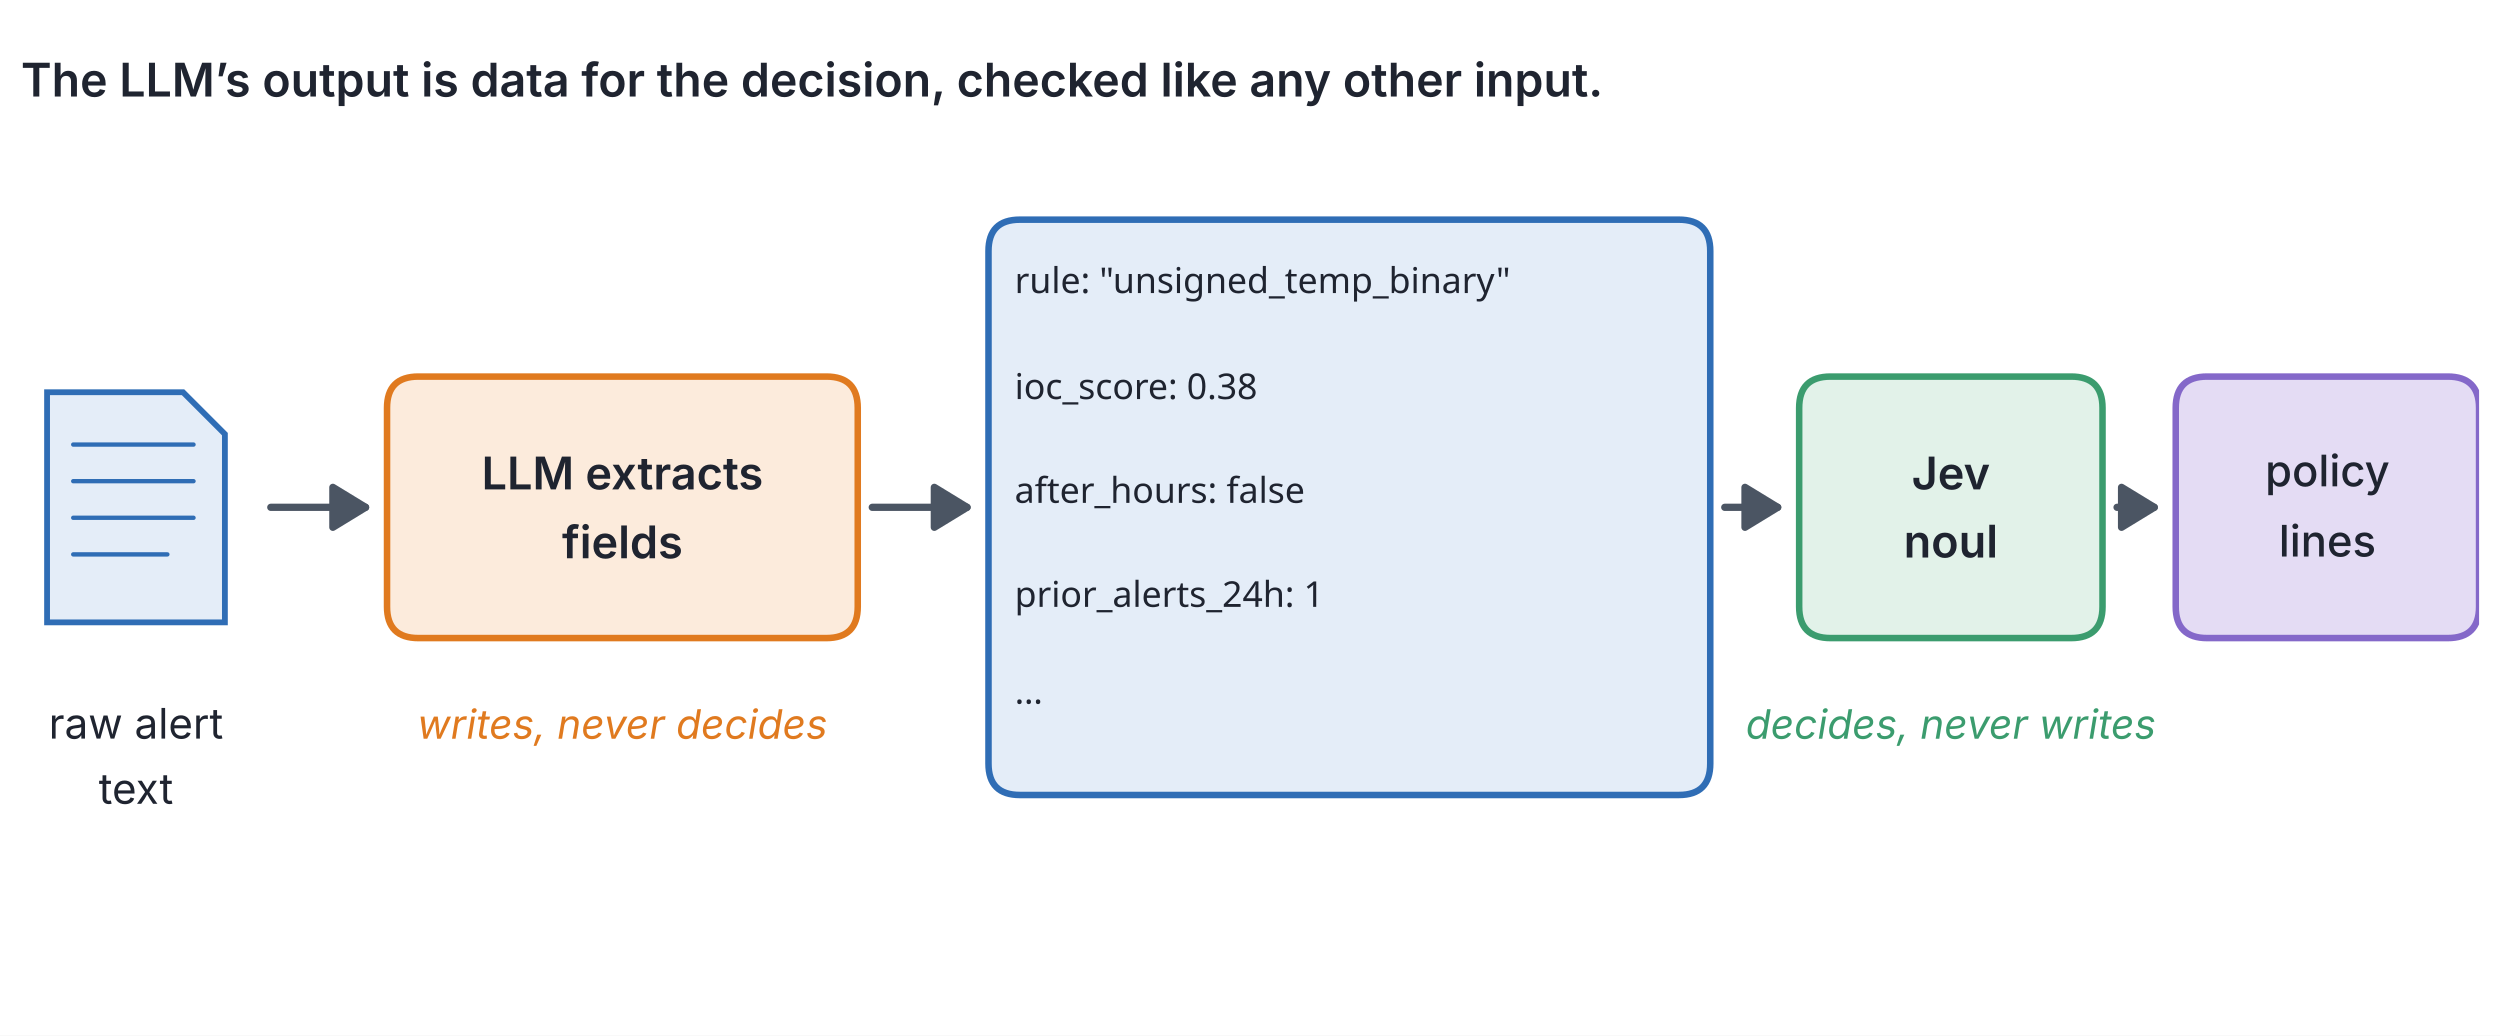
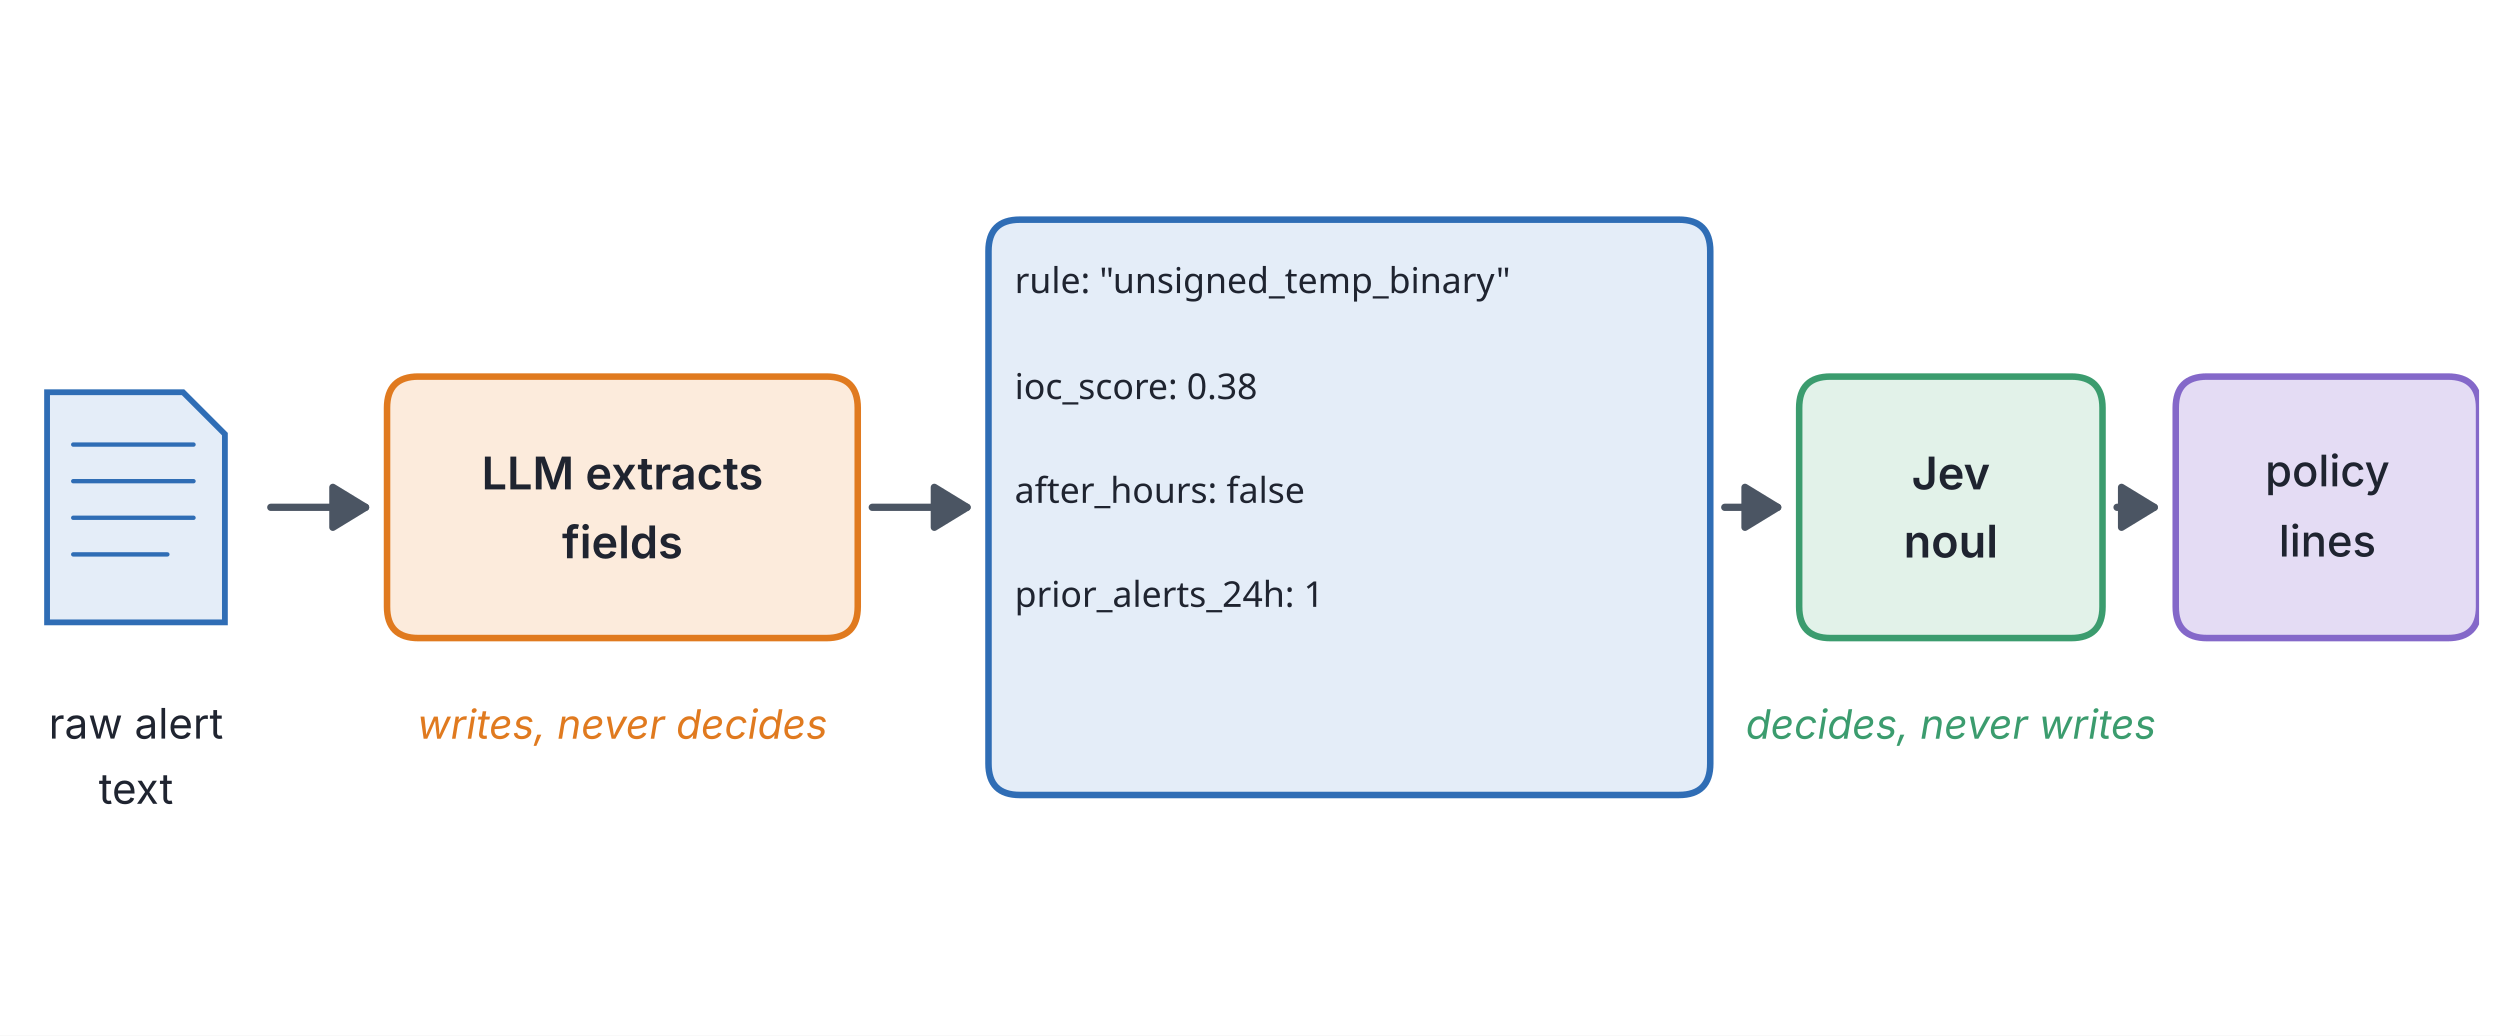
<svg xmlns="http://www.w3.org/2000/svg" width="344.16pt" height="142.56pt" viewBox="0 0 344.16 142.56" version="1.1">
  <defs>
    <style type="text/css">*{stroke-linejoin: round; stroke-linecap: butt}</style>
  </defs>
  <g id="figure_1">
    <g id="patch_1">
      <path d="M 0 142.56  L 344.16 142.56  L 344.16 0  L 0 0  z " style="fill: #ffffff" />
    </g>
    <g id="axes_1">
      <g id="patch_2">
-         <path d="M 37.28 69.84  Q 44.282 69.84 50.325 69.84  " clip-path="url(#p5e6d7ea5ef)" style="fill: none; stroke: #4b5563; stroke-linecap: round" />
-         <path d="M 45.825 67.09  L 50.325 69.84  L 45.825 72.59  z " clip-path="url(#p5e6d7ea5ef)" style="fill: #4b5563; stroke: #4b5563; stroke-linecap: round" />
+         <path d="M 37.28 69.84  Q 44.282 69.84 50.325 69.84  " clip-path="url(#pe13339c1a3)" style="fill: none; stroke: #4b5563; stroke-linecap: round" />
+         <path d="M 45.825 67.09  L 50.325 69.84  L 45.825 72.59  z " clip-path="url(#pe13339c1a3)" style="fill: #4b5563; stroke: #4b5563; stroke-linecap: round" />
      </g>
      <g id="patch_3">
-         <path d="M 120.08 69.84  Q 127.082 69.84 133.125 69.84  " clip-path="url(#p5e6d7ea5ef)" style="fill: none; stroke: #4b5563; stroke-linecap: round" />
-         <path d="M 128.625 67.09  L 133.125 69.84  L 128.625 72.59  z " clip-path="url(#p5e6d7ea5ef)" style="fill: #4b5563; stroke: #4b5563; stroke-linecap: round" />
+         <path d="M 120.08 69.84  Q 127.082 69.84 133.125 69.84  " clip-path="url(#pe13339c1a3)" style="fill: none; stroke: #4b5563; stroke-linecap: round" />
+         <path d="M 128.625 67.09  L 133.125 69.84  L 128.625 72.59  z " clip-path="url(#pe13339c1a3)" style="fill: #4b5563; stroke: #4b5563; stroke-linecap: round" />
      </g>
      <g id="patch_4">
-         <path d="M 237.439 69.84  Q 241.561 69.84 244.723 69.84  " clip-path="url(#p5e6d7ea5ef)" style="fill: none; stroke: #4b5563; stroke-linecap: round" />
-         <path d="M 240.223 67.09  L 244.723 69.84  L 240.223 72.59  z " clip-path="url(#p5e6d7ea5ef)" style="fill: #4b5563; stroke: #4b5563; stroke-linecap: round" />
+         <path d="M 237.439 69.84  Q 241.561 69.84 244.723 69.84  " clip-path="url(#pe13339c1a3)" style="fill: none; stroke: #4b5563; stroke-linecap: round" />
+         <path d="M 240.223 67.09  L 244.723 69.84  L 240.223 72.59  z " clip-path="url(#pe13339c1a3)" style="fill: #4b5563; stroke: #4b5563; stroke-linecap: round" />
      </g>
      <g id="patch_5">
-         <path d="M 291.443 69.84  Q 294.482 69.84 296.562 69.84  " clip-path="url(#p5e6d7ea5ef)" style="fill: none; stroke: #4b5563; stroke-linecap: round" />
-         <path d="M 292.062 67.09  L 296.562 69.84  L 292.062 72.59  z " clip-path="url(#p5e6d7ea5ef)" style="fill: #4b5563; stroke: #4b5563; stroke-linecap: round" />
+         <path d="M 291.443 69.84  Q 294.482 69.84 296.562 69.84  " clip-path="url(#pe13339c1a3)" style="fill: none; stroke: #4b5563; stroke-linecap: round" />
+         <path d="M 292.062 67.09  L 296.562 69.84  L 292.062 72.59  z " clip-path="url(#pe13339c1a3)" style="fill: #4b5563; stroke: #4b5563; stroke-linecap: round" />
      </g>
      <g id="patch_6">
-         <path d="M 57.6 87.84  L 113.76 87.84  Q 118.08 87.84 118.08 83.52  L 118.08 56.16  Q 118.08 51.84 113.76 51.84  L 57.6 51.84  Q 53.28 51.84 53.28 56.16  L 53.28 83.52  Q 53.28 87.84 57.6 87.84  z " clip-path="url(#p5e6d7ea5ef)" style="fill: #fcebdc; stroke: #e07a1f; stroke-width: 0.9; stroke-linejoin: miter" />
+         <path d="M 57.6 87.84  L 113.76 87.84  Q 118.08 87.84 118.08 83.52  L 118.08 56.16  Q 118.08 51.84 113.76 51.84  L 57.6 51.84  Q 53.28 51.84 53.28 56.16  L 53.28 83.52  Q 53.28 87.84 57.6 87.84  z " clip-path="url(#pe13339c1a3)" style="fill: #fcebdc; stroke: #e07a1f; stroke-width: 0.9; stroke-linejoin: miter" />
      </g>
      <g id="patch_7">
-         <path d="M 140.4 109.44  L 231.12 109.44  Q 235.44 109.44 235.44 105.12  L 235.44 34.56  Q 235.44 30.24 231.12 30.24  L 140.4 30.24  Q 136.08 30.24 136.08 34.56  L 136.08 105.12  Q 136.08 109.44 140.4 109.44  z " clip-path="url(#p5e6d7ea5ef)" style="fill: #e4edf8; stroke: #2f6db5; stroke-width: 0.9; stroke-linejoin: miter" />
+         <path d="M 140.4 109.44  L 231.12 109.44  Q 235.44 109.44 235.44 105.12  L 235.44 34.56  Q 235.44 30.24 231.12 30.24  L 140.4 30.24  Q 136.08 30.24 136.08 34.56  L 136.08 105.12  Q 136.08 109.44 140.4 109.44  z " clip-path="url(#pe13339c1a3)" style="fill: #e4edf8; stroke: #2f6db5; stroke-width: 0.9; stroke-linejoin: miter" />
      </g>
      <g id="patch_8">
-         <path d="M 252 87.84  L 285.12 87.84  Q 289.44 87.84 289.44 83.52  L 289.44 56.16  Q 289.44 51.84 285.12 51.84  L 252 51.84  Q 247.68 51.84 247.68 56.16  L 247.68 83.52  Q 247.68 87.84 252 87.84  z " clip-path="url(#p5e6d7ea5ef)" style="fill: #e2f2e9; stroke: #3b9c6e; stroke-width: 0.9; stroke-linejoin: miter" />
+         <path d="M 252 87.84  L 285.12 87.84  Q 289.44 87.84 289.44 83.52  L 289.44 56.16  Q 289.44 51.84 285.12 51.84  L 252 51.84  Q 247.68 51.84 247.68 56.16  L 247.68 83.52  Q 247.68 87.84 252 87.84  z " clip-path="url(#pe13339c1a3)" style="fill: #e2f2e9; stroke: #3b9c6e; stroke-width: 0.9; stroke-linejoin: miter" />
      </g>
      <g id="patch_9">
-         <path d="M 303.84 87.84  L 336.96 87.84  Q 341.28 87.84 341.28 83.52  L 341.28 56.16  Q 341.28 51.84 336.96 51.84  L 303.84 51.84  Q 299.52 51.84 299.52 56.16  L 299.52 83.52  Q 299.52 87.84 303.84 87.84  z " clip-path="url(#p5e6d7ea5ef)" style="fill: #e4dcf4; stroke: #8468c9; stroke-width: 0.9; stroke-linejoin: miter" />
+         <path d="M 303.84 87.84  L 336.96 87.84  Q 341.28 87.84 341.28 83.52  L 341.28 56.16  Q 341.28 51.84 336.96 51.84  L 303.84 51.84  Q 299.52 51.84 299.52 56.16  L 299.52 83.52  Q 299.52 87.84 303.84 87.84  z " clip-path="url(#pe13339c1a3)" style="fill: #e4dcf4; stroke: #8468c9; stroke-width: 0.9; stroke-linejoin: miter" />
      </g>
      <g id="patch_10">
-         <path d="M 6.48 85.68  L 30.96 85.68  L 30.96 59.76  L 25.2 54  L 6.48 54  z " clip-path="url(#p5e6d7ea5ef)" style="fill: #e4edf8; stroke: #2f6db5; stroke-width: 0.8; stroke-linejoin: miter" />
+         <path d="M 6.48 85.68  L 30.96 85.68  L 30.96 59.76  L 25.2 54  L 6.48 54  z " clip-path="url(#pe13339c1a3)" style="fill: #e4edf8; stroke: #2f6db5; stroke-width: 0.8; stroke-linejoin: miter" />
      </g>
      <g id="text_1">
        <text style="font-size: 5.8px; font-family: 'Inter'; fill: #1f2430" transform="translate(6.703578 101.6746)">raw alert</text>
        <text style="font-size: 5.8px; font-family: 'Inter'; fill: #1f2430" transform="translate(13.58519 110.6504)">text</text>
      </g>
      <g id="text_2">
        <text style="font-weight: 600; font-size: 6.2px; font-family: 'Inter'; fill: #1f2430" transform="translate(66.29822 67.37178)">LLM extracts</text>
        <text style="font-weight: 600; font-size: 6.2px; font-family: 'Inter'; fill: #1f2430" transform="translate(77.36328 76.8565)">fields</text>
      </g>
      <g id="text_3">
        <text style="font-size: 4.9px; font-family: 'JetBrains Mono'; text-anchor: start; fill: #1f2430" x="139.68" y="40.343" transform="rotate(-0 139.68 40.34273)">rule: "unsigned_temp_binary"</text>
      </g>
      <g id="text_4">
        <text style="font-size: 4.9px; font-family: 'JetBrains Mono'; text-anchor: start; fill: #1f2430" x="139.68" y="54.939" transform="rotate(-0 139.68 54.93873)">ioc_score: 0.38</text>
      </g>
      <g id="text_5">
        <text style="font-size: 4.9px; font-family: 'JetBrains Mono'; text-anchor: start; fill: #1f2430" x="139.68" y="69.224" transform="rotate(-0 139.68 69.2235)">after_hours: false</text>
      </g>
      <g id="text_6">
        <text style="font-size: 4.9px; font-family: 'JetBrains Mono'; text-anchor: start; fill: #1f2430" x="139.68" y="83.543" transform="rotate(-0 139.68 83.54273)">prior_alerts_24h: 1</text>
      </g>
      <g id="text_7">
-         <text style="font-size: 4.9px; font-family: 'JetBrains Mono'; text-anchor: start; fill: #1f2430" x="139.68" y="96.872" transform="rotate(-0 139.68 96.872)">…</text>
-       </g>
-       <g id="text_8">
        <text style="font-weight: 600; font-size: 6.2px; font-family: 'Inter'; fill: #1f2430" transform="translate(263.1689 67.37178)">Jev</text>
        <text style="font-weight: 600; font-size: 6.2px; font-family: 'Inter'; fill: #1f2430" transform="translate(262.066 76.74897)">noul</text>
      </g>
-       <g id="text_9">
+       <g id="text_8">
        <text style="font-weight: 500; font-size: 6px; font-family: 'Inter'; fill: #1f2430" transform="translate(311.8214 66.94937)">policy</text>
        <text style="font-weight: 500; font-size: 6px; font-family: 'Inter'; fill: #1f2430" transform="translate(313.7053 76.61423)">lines</text>
      </g>
-       <g id="text_10">
+       <g id="text_9">
        <text style="font-style: italic; font-size: 5.6px; font-family: 'Inter'; text-anchor: middle; fill: #e07a1f" x="85.68" y="101.693" transform="rotate(-0 85.68 101.6931)">writes, never decides</text>
      </g>
-       <g id="text_11">
+       <g id="text_10">
        <text style="font-style: italic; font-size: 5.6px; font-family: 'Inter'; text-anchor: middle; fill: #3b9c6e" x="268.56" y="101.693" transform="rotate(-0 268.56 101.6931)">decides, never writes</text>
      </g>
-       <g id="text_12">
-         <text style="font-weight: 600; font-size: 6.4px; font-family: 'Inter'; text-anchor: start; fill: #1f2430" x="2.88" y="13.293" transform="rotate(-0 2.88 13.2935)">The LLM’s output is data for the decision, checked like any other input.</text>
-       </g>
      <g id="line2d_1">
-         <path d="M 10.08 61.2  L 26.64 61.2  " clip-path="url(#p5e6d7ea5ef)" style="fill: none; stroke: #2f6db5; stroke-width: 0.6; stroke-linecap: round" />
+         <path d="M 10.08 61.2  L 26.64 61.2  " clip-path="url(#pe13339c1a3)" style="fill: none; stroke: #2f6db5; stroke-width: 0.6; stroke-linecap: round" />
      </g>
      <g id="line2d_2">
-         <path d="M 10.08 66.24  L 26.64 66.24  " clip-path="url(#p5e6d7ea5ef)" style="fill: none; stroke: #2f6db5; stroke-width: 0.6; stroke-linecap: round" />
+         <path d="M 10.08 66.24  L 26.64 66.24  " clip-path="url(#pe13339c1a3)" style="fill: none; stroke: #2f6db5; stroke-width: 0.6; stroke-linecap: round" />
      </g>
      <g id="line2d_3">
-         <path d="M 10.08 71.28  L 26.64 71.28  " clip-path="url(#p5e6d7ea5ef)" style="fill: none; stroke: #2f6db5; stroke-width: 0.6; stroke-linecap: round" />
+         <path d="M 10.08 71.28  L 26.64 71.28  " clip-path="url(#pe13339c1a3)" style="fill: none; stroke: #2f6db5; stroke-width: 0.6; stroke-linecap: round" />
      </g>
      <g id="line2d_4">
-         <path d="M 10.08 76.32  L 23.04 76.32  " clip-path="url(#p5e6d7ea5ef)" style="fill: none; stroke: #2f6db5; stroke-width: 0.6; stroke-linecap: round" />
+         <path d="M 10.08 76.32  L 23.04 76.32  " clip-path="url(#pe13339c1a3)" style="fill: none; stroke: #2f6db5; stroke-width: 0.6; stroke-linecap: round" />
      </g>
    </g>
  </g>
  <defs>
-     <clipPath id="p5e6d7ea5ef">
+     <clipPath id="pe13339c1a3">
      <rect x="2.88" y="2.88" width="338.4" height="136.8" />
    </clipPath>
  </defs>
</svg>
